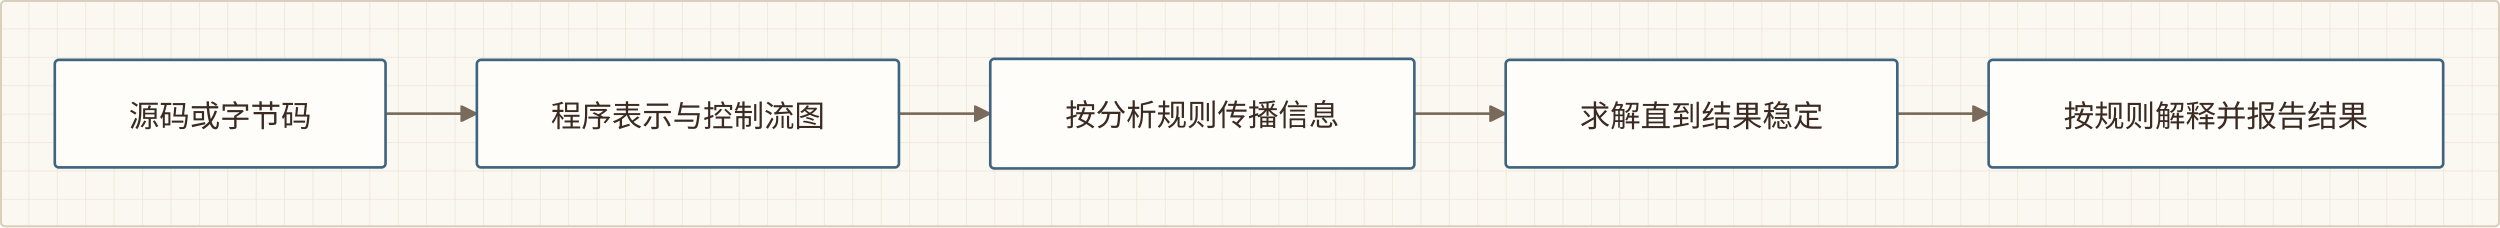
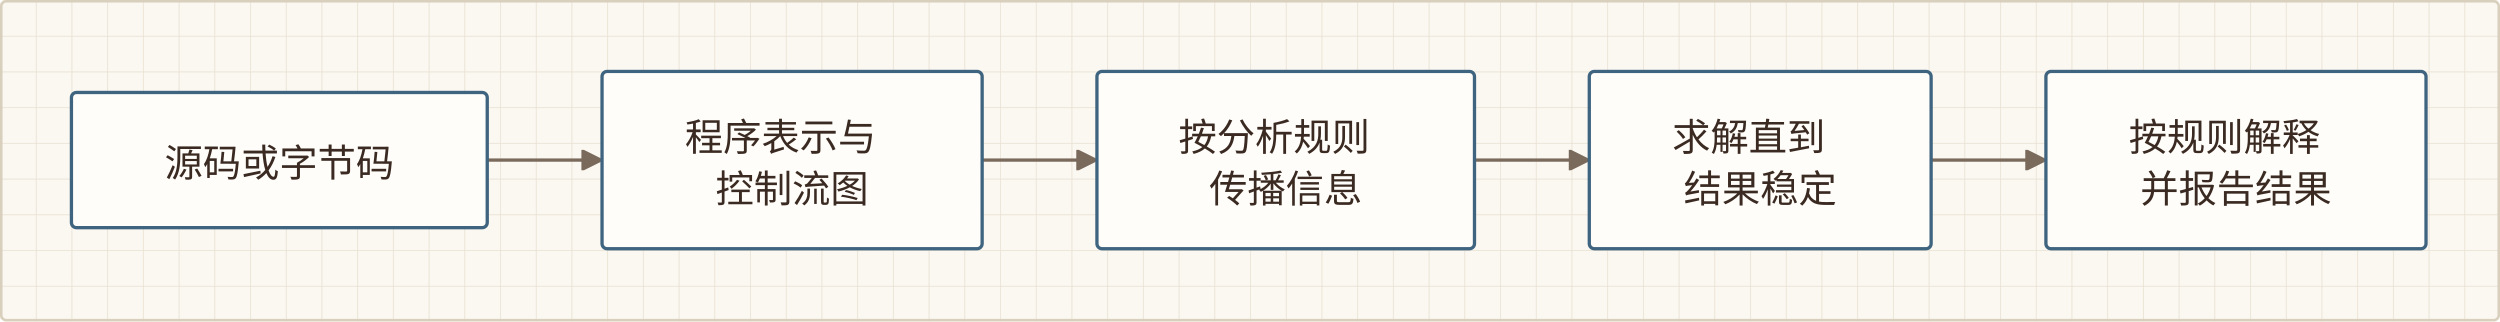
- <svg xmlns="http://www.w3.org/2000/svg" id="sa-01-series-1" width="1232" class="flowchart" height="112" viewBox="-19 -4 1232 112" role="graphics-document document" aria-roledescription="flowchart-v2">
+ <svg xmlns="http://www.w3.org/2000/svg" id="sa-01-series-1" width="980" class="flowchart" height="126" viewBox="-20 -3 980 126" role="graphics-document document" aria-roledescription="flowchart-v2">
  <style>#sa-01-series-1{font-family:Consolas, Menlo, DejaVu Sans Mono, Sarasa Mono SC, Microsoft YaHei, PingFang SC, Noto Sans CJK SC, monospace;font-size:15px;fill:#3a2a22;}@keyframes edge-animation-frame{from{stroke-dashoffset:0;}}@keyframes dash{to{stroke-dashoffset:0;}}#sa-01-series-1 .edge-animation-slow{stroke-dasharray:9,5!important;stroke-dashoffset:900;animation:dash 50s linear infinite;stroke-linecap:round;}#sa-01-series-1 .edge-animation-fast{stroke-dasharray:9,5!important;stroke-dashoffset:900;animation:dash 20s linear infinite;stroke-linecap:round;}#sa-01-series-1 .error-icon{fill:#f8ebe0;}#sa-01-series-1 .error-text{fill:#07141f;stroke:#07141f;}#sa-01-series-1 .edge-thickness-normal{stroke-width:1px;}#sa-01-series-1 .edge-thickness-thick{stroke-width:3.5px;}#sa-01-series-1 .edge-pattern-solid{stroke-dasharray:0;}#sa-01-series-1 .edge-thickness-invisible{stroke-width:0;fill:none;}#sa-01-series-1 .edge-pattern-dashed{stroke-dasharray:3;}#sa-01-series-1 .edge-pattern-dotted{stroke-dasharray:2;}#sa-01-series-1 .marker{fill:#7a6a5c;stroke:#7a6a5c;}#sa-01-series-1 .marker.cross{stroke:#7a6a5c;}#sa-01-series-1 svg{font-family:Consolas, Menlo, DejaVu Sans Mono, Sarasa Mono SC, Microsoft YaHei, PingFang SC, Noto Sans CJK SC, monospace;font-size:15px;}#sa-01-series-1 p{margin:0;}#sa-01-series-1 .label{font-family:Consolas, Menlo, DejaVu Sans Mono, Sarasa Mono SC, Microsoft YaHei, PingFang SC, Noto Sans CJK SC, monospace;color:#3a2a22;}#sa-01-series-1 .cluster-label text{fill:#7a6a5c;}#sa-01-series-1 .cluster-label span{color:#7a6a5c;}#sa-01-series-1 .cluster-label span p{background-color:transparent;}#sa-01-series-1 .label text,#sa-01-series-1 span{fill:#3a2a22;color:#3a2a22;}#sa-01-series-1 .node rect,#sa-01-series-1 .node circle,#sa-01-series-1 .node ellipse,#sa-01-series-1 .node polygon,#sa-01-series-1 .node path{fill:#fffdf9;stroke:#3f6480;stroke-width:1px;}#sa-01-series-1 .rough-node .label text,#sa-01-series-1 .node .label text,#sa-01-series-1 .image-shape .label,#sa-01-series-1 .icon-shape .label{text-anchor:middle;}#sa-01-series-1 .node .katex path{fill:#000;stroke:#000;stroke-width:1px;}#sa-01-series-1 .rough-node .label,#sa-01-series-1 .node .label,#sa-01-series-1 .image-shape .label,#sa-01-series-1 .icon-shape .label{text-align:center;}#sa-01-series-1 .node.clickable{cursor:pointer;}#sa-01-series-1 .root .anchor path{fill:#7a6a5c!important;stroke-width:0;stroke:#7a6a5c;}#sa-01-series-1 .arrowheadPath{fill:#04070d;}#sa-01-series-1 .edgePaths .path{stroke:#7a6a5c;stroke-width:1px;}#sa-01-series-1 .flowchart-link{stroke:#7a6a5c;fill:none;}#sa-01-series-1 .edgeLabel{background-color:#fbf8f2;text-align:center;}#sa-01-series-1 .edgeLabel p{background-color:#fbf8f2;}#sa-01-series-1 .edgeLabel rect{opacity:0.5;background-color:#fbf8f2;fill:#fbf8f2;}#sa-01-series-1 .labelBkg{background-color:rgba(251, 248, 242, 0.5);}#sa-01-series-1 .cluster rect{fill:rgba(122,106,92,0.05);stroke:#bfb29e;stroke-width:1px;}#sa-01-series-1 .cluster text{fill:#7a6a5c;}#sa-01-series-1 .cluster span{color:#7a6a5c;}#sa-01-series-1 .node .collapsed-indicator{fill:#bfb29e;stroke:none;opacity:0.6;}#sa-01-series-1 .node .collapsed-separator{stroke:#bfb29e;stroke-width:0.75px;}#sa-01-series-1 div.mermaidTooltip{position:absolute;text-align:center;max-width:200px;padding:2px;font-family:Consolas, Menlo, DejaVu Sans Mono, Sarasa Mono SC, Microsoft YaHei, PingFang SC, Noto Sans CJK SC, monospace;font-size:12px;background:#f8ebe0;border:1px solid hsl(27.5, 23.158%, 82.549%);border-radius:2px;pointer-events:none;z-index:100;}#sa-01-series-1 .flowchartTitleText{text-anchor:middle;font-size:18px;fill:#3a2a22;}#sa-01-series-1 rect.text{fill:none;stroke-width:0;}#sa-01-series-1 .icon-shape,#sa-01-series-1 .image-shape{background-color:#fbf8f2;text-align:center;}#sa-01-series-1 .icon-shape p,#sa-01-series-1 .image-shape p{background-color:#fbf8f2;padding:2px;}#sa-01-series-1 .icon-shape .label rect,#sa-01-series-1 .image-shape .label rect{opacity:0.5;background-color:#fbf8f2;fill:#fbf8f2;}#sa-01-series-1 .label-icon{display:inline-block;height:1em;overflow:visible;vertical-align:-0.125em;}#sa-01-series-1 .node .label-icon path{fill:currentColor;stroke:revert;stroke-width:revert;}#sa-01-series-1 .node .neo-node{stroke:#3f6480;}#sa-01-series-1 [data-look="neo"].node rect,#sa-01-series-1 [data-look="neo"].cluster rect,#sa-01-series-1 [data-look="neo"].node polygon{stroke:url(#sa-01-series-1-gradient);filter:drop-shadow( 1px 2px 2px rgba(185,185,185,1));}#sa-01-series-1 [data-look="neo"].swimlane.cluster rect{filter:none;}#sa-01-series-1 [data-look="neo"].node path{stroke:url(#sa-01-series-1-gradient);stroke-width:1px;}#sa-01-series-1 [data-look="neo"].node .outer-path{filter:drop-shadow( 1px 2px 2px rgba(185,185,185,1));}#sa-01-series-1 [data-look="neo"].node .neo-line path{stroke:#3f6480;filter:none;}#sa-01-series-1 [data-look="neo"].node circle{stroke:url(#sa-01-series-1-gradient);filter:drop-shadow( 1px 2px 2px rgba(185,185,185,1));}#sa-01-series-1 [data-look="neo"].node circle .state-start{fill:#000000;}#sa-01-series-1 [data-look="neo"].icon-shape .icon{fill:url(#sa-01-series-1-gradient);filter:drop-shadow( 1px 2px 2px rgba(185,185,185,1));}#sa-01-series-1 [data-look="neo"].icon-shape .icon-neo path{stroke:url(#sa-01-series-1-gradient);filter:drop-shadow( 1px 2px 2px rgba(185,185,185,1));}#sa-01-series-1 :root{--mermaid-font-family:Consolas, Menlo, DejaVu Sans Mono, Sarasa Mono SC, Microsoft YaHei, PingFang SC, Noto Sans CJK SC, monospace;}#sa-01-series-1 .default rect{fill:rgb(255, 253, 249)!important;stroke:rgb(63, 100, 128)!important;color:rgb(58, 42, 34)!important;stroke-width:1.3px!important;}#sa-01-series-1 .default polygon{fill:rgb(255, 253, 249)!important;stroke:rgb(63, 100, 128)!important;color:rgb(58, 42, 34)!important;stroke-width:1.3px!important;}#sa-01-series-1 .default ellipse{fill:rgb(255, 253, 249)!important;stroke:rgb(63, 100, 128)!important;color:rgb(58, 42, 34)!important;stroke-width:1.3px!important;}#sa-01-series-1 .default circle{fill:rgb(255, 253, 249)!important;stroke:rgb(63, 100, 128)!important;color:rgb(58, 42, 34)!important;stroke-width:1.3px!important;}#sa-01-series-1 .default path{fill:rgb(255, 253, 249)!important;stroke:rgb(63, 100, 128)!important;color:rgb(58, 42, 34)!important;stroke-width:1.3px!important;}#sa-01-series-1 .default tspan{fill:rgb(58, 42, 34)!important;}#sa-01-series-1 .statement rect{fill:rgb(255, 253, 249)!important;stroke:rgb(63, 100, 128)!important;color:rgb(58, 42, 34)!important;stroke-width:1.3px!important;}#sa-01-series-1 .statement polygon{fill:rgb(255, 253, 249)!important;stroke:rgb(63, 100, 128)!important;color:rgb(58, 42, 34)!important;stroke-width:1.3px!important;}#sa-01-series-1 .statement ellipse{fill:rgb(255, 253, 249)!important;stroke:rgb(63, 100, 128)!important;color:rgb(58, 42, 34)!important;stroke-width:1.3px!important;}#sa-01-series-1 .statement circle{fill:rgb(255, 253, 249)!important;stroke:rgb(63, 100, 128)!important;color:rgb(58, 42, 34)!important;stroke-width:1.3px!important;}#sa-01-series-1 .statement path{fill:rgb(255, 253, 249)!important;stroke:rgb(63, 100, 128)!important;color:rgb(58, 42, 34)!important;stroke-width:1.3px!important;}#sa-01-series-1 .statement tspan{fill:rgb(58, 42, 34)!important;}#sa-01-series-1 .branch rect{fill:rgb(248, 235, 224)!important;stroke:rgb(176, 109, 68)!important;color:rgb(110, 61, 32)!important;stroke-width:1.3px!important;}#sa-01-series-1 .branch polygon{fill:rgb(248, 235, 224)!important;stroke:rgb(176, 109, 68)!important;color:rgb(110, 61, 32)!important;stroke-width:1.3px!important;}#sa-01-series-1 .branch ellipse{fill:rgb(248, 235, 224)!important;stroke:rgb(176, 109, 68)!important;color:rgb(110, 61, 32)!important;stroke-width:1.3px!important;}#sa-01-series-1 .branch circle{fill:rgb(248, 235, 224)!important;stroke:rgb(176, 109, 68)!important;color:rgb(110, 61, 32)!important;stroke-width:1.3px!important;}#sa-01-series-1 .branch path{fill:rgb(248, 235, 224)!important;stroke:rgb(176, 109, 68)!important;color:rgb(110, 61, 32)!important;stroke-width:1.3px!important;}#sa-01-series-1 .branch tspan{fill:rgb(110, 61, 32)!important;}#sa-01-series-1 .merge rect{fill:rgb(230, 238, 232)!important;stroke:rgb(47, 74, 63)!important;color:rgb(34, 58, 48)!important;stroke-width:1.3px!important;}#sa-01-series-1 .merge polygon{fill:rgb(230, 238, 232)!important;stroke:rgb(47, 74, 63)!important;color:rgb(34, 58, 48)!important;stroke-width:1.3px!important;}#sa-01-series-1 .merge ellipse{fill:rgb(230, 238, 232)!important;stroke:rgb(47, 74, 63)!important;color:rgb(34, 58, 48)!important;stroke-width:1.3px!important;}#sa-01-series-1 .merge circle{fill:rgb(230, 238, 232)!important;stroke:rgb(47, 74, 63)!important;color:rgb(34, 58, 48)!important;stroke-width:1.3px!important;}#sa-01-series-1 .merge path{fill:rgb(230, 238, 232)!important;stroke:rgb(47, 74, 63)!important;color:rgb(34, 58, 48)!important;stroke-width:1.3px!important;}#sa-01-series-1 .merge tspan{fill:rgb(34, 58, 48)!important;}#sa-01-series-1 .object rect{fill:rgb(234, 240, 244)!important;stroke:rgb(63, 100, 128)!important;color:rgb(58, 42, 34)!important;stroke-width:1.3px!important;}#sa-01-series-1 .object polygon{fill:rgb(234, 240, 244)!important;stroke:rgb(63, 100, 128)!important;color:rgb(58, 42, 34)!important;stroke-width:1.3px!important;}#sa-01-series-1 .object ellipse{fill:rgb(234, 240, 244)!important;stroke:rgb(63, 100, 128)!important;color:rgb(58, 42, 34)!important;stroke-width:1.3px!important;}#sa-01-series-1 .object circle{fill:rgb(234, 240, 244)!important;stroke:rgb(63, 100, 128)!important;color:rgb(58, 42, 34)!important;stroke-width:1.3px!important;}#sa-01-series-1 .object path{fill:rgb(234, 240, 244)!important;stroke:rgb(63, 100, 128)!important;color:rgb(58, 42, 34)!important;stroke-width:1.3px!important;}#sa-01-series-1 .object tspan{fill:rgb(58, 42, 34)!important;}#sa-01-series-1 .field rect{fill:rgb(248, 235, 224)!important;stroke:rgb(176, 109, 68)!important;color:rgb(110, 61, 32)!important;stroke-width:1.3px!important;}#sa-01-series-1 .field polygon{fill:rgb(248, 235, 224)!important;stroke:rgb(176, 109, 68)!important;color:rgb(110, 61, 32)!important;stroke-width:1.3px!important;}#sa-01-series-1 .field ellipse{fill:rgb(248, 235, 224)!important;stroke:rgb(176, 109, 68)!important;color:rgb(110, 61, 32)!important;stroke-width:1.3px!important;}#sa-01-series-1 .field circle{fill:rgb(248, 235, 224)!important;stroke:rgb(176, 109, 68)!important;color:rgb(110, 61, 32)!important;stroke-width:1.3px!important;}#sa-01-series-1 .field path{fill:rgb(248, 235, 224)!important;stroke:rgb(176, 109, 68)!important;color:rgb(110, 61, 32)!important;stroke-width:1.3px!important;}#sa-01-series-1 .field tspan{fill:rgb(110, 61, 32)!important;}#sa-01-series-1 .note rect{fill:rgb(243, 238, 228)!important;stroke:rgb(154, 140, 123)!important;color:rgb(91, 76, 64)!important;stroke-width:1.3px!important;}#sa-01-series-1 .note polygon{fill:rgb(243, 238, 228)!important;stroke:rgb(154, 140, 123)!important;color:rgb(91, 76, 64)!important;stroke-width:1.3px!important;}#sa-01-series-1 .note ellipse{fill:rgb(243, 238, 228)!important;stroke:rgb(154, 140, 123)!important;color:rgb(91, 76, 64)!important;stroke-width:1.3px!important;}#sa-01-series-1 .note circle{fill:rgb(243, 238, 228)!important;stroke:rgb(154, 140, 123)!important;color:rgb(91, 76, 64)!important;stroke-width:1.3px!important;}#sa-01-series-1 .note path{fill:rgb(243, 238, 228)!important;stroke:rgb(154, 140, 123)!important;color:rgb(91, 76, 64)!important;stroke-width:1.3px!important;}#sa-01-series-1 .note tspan{fill:rgb(91, 76, 64)!important;}#sa-01-series-1 .aux rect{fill:rgb(251, 248, 242)!important;stroke:rgb(154, 140, 123)!important;color:rgb(122, 106, 92)!important;stroke-width:1.3px!important;stroke-dasharray:5,3!important;}#sa-01-series-1 .aux polygon{fill:rgb(251, 248, 242)!important;stroke:rgb(154, 140, 123)!important;color:rgb(122, 106, 92)!important;stroke-width:1.3px!important;stroke-dasharray:5,3!important;}#sa-01-series-1 .aux ellipse{fill:rgb(251, 248, 242)!important;stroke:rgb(154, 140, 123)!important;color:rgb(122, 106, 92)!important;stroke-width:1.3px!important;stroke-dasharray:5,3!important;}#sa-01-series-1 .aux circle{fill:rgb(251, 248, 242)!important;stroke:rgb(154, 140, 123)!important;color:rgb(122, 106, 92)!important;stroke-width:1.3px!important;stroke-dasharray:5,3!important;}#sa-01-series-1 .aux path{fill:rgb(251, 248, 242)!important;stroke:rgb(154, 140, 123)!important;color:rgb(122, 106, 92)!important;stroke-width:1.3px!important;stroke-dasharray:5,3!important;}#sa-01-series-1 .aux tspan{fill:rgb(122, 106, 92)!important;}#sa-01-series-1 .front rect{fill:rgb(234, 240, 244)!important;stroke:rgb(63, 100, 128)!important;color:rgb(58, 42, 34)!important;stroke-width:1.3px!important;}#sa-01-series-1 .front polygon{fill:rgb(234, 240, 244)!important;stroke:rgb(63, 100, 128)!important;color:rgb(58, 42, 34)!important;stroke-width:1.3px!important;}#sa-01-series-1 .front ellipse{fill:rgb(234, 240, 244)!important;stroke:rgb(63, 100, 128)!important;color:rgb(58, 42, 34)!important;stroke-width:1.3px!important;}#sa-01-series-1 .front circle{fill:rgb(234, 240, 244)!important;stroke:rgb(63, 100, 128)!important;color:rgb(58, 42, 34)!important;stroke-width:1.3px!important;}#sa-01-series-1 .front path{fill:rgb(234, 240, 244)!important;stroke:rgb(63, 100, 128)!important;color:rgb(58, 42, 34)!important;stroke-width:1.3px!important;}#sa-01-series-1 .front tspan{fill:rgb(58, 42, 34)!important;}#sa-01-series-1 .mid rect{fill:rgb(230, 238, 232)!important;stroke:rgb(47, 74, 63)!important;color:rgb(34, 58, 48)!important;stroke-width:1.3px!important;}#sa-01-series-1 .mid polygon{fill:rgb(230, 238, 232)!important;stroke:rgb(47, 74, 63)!important;color:rgb(34, 58, 48)!important;stroke-width:1.3px!important;}#sa-01-series-1 .mid ellipse{fill:rgb(230, 238, 232)!important;stroke:rgb(47, 74, 63)!important;color:rgb(34, 58, 48)!important;stroke-width:1.3px!important;}#sa-01-series-1 .mid circle{fill:rgb(230, 238, 232)!important;stroke:rgb(47, 74, 63)!important;color:rgb(34, 58, 48)!important;stroke-width:1.3px!important;}#sa-01-series-1 .mid path{fill:rgb(230, 238, 232)!important;stroke:rgb(47, 74, 63)!important;color:rgb(34, 58, 48)!important;stroke-width:1.3px!important;}#sa-01-series-1 .mid tspan{fill:rgb(34, 58, 48)!important;}#sa-01-series-1 .back rect{fill:rgb(248, 235, 224)!important;stroke:rgb(176, 109, 68)!important;color:rgb(110, 61, 32)!important;stroke-width:1.3px!important;}#sa-01-series-1 .back polygon{fill:rgb(248, 235, 224)!important;stroke:rgb(176, 109, 68)!important;color:rgb(110, 61, 32)!important;stroke-width:1.3px!important;}#sa-01-series-1 .back ellipse{fill:rgb(248, 235, 224)!important;stroke:rgb(176, 109, 68)!important;color:rgb(110, 61, 32)!important;stroke-width:1.3px!important;}#sa-01-series-1 .back circle{fill:rgb(248, 235, 224)!important;stroke:rgb(176, 109, 68)!important;color:rgb(110, 61, 32)!important;stroke-width:1.3px!important;}#sa-01-series-1 .back path{fill:rgb(248, 235, 224)!important;stroke:rgb(176, 109, 68)!important;color:rgb(110, 61, 32)!important;stroke-width:1.3px!important;}#sa-01-series-1 .back tspan{fill:rgb(110, 61, 32)!important;}#sa-01-series-1 .block rect{fill:rgb(255, 253, 249)!important;stroke:rgb(63, 100, 128)!important;color:rgb(58, 42, 34)!important;stroke-width:1.3px!important;}#sa-01-series-1 .block polygon{fill:rgb(255, 253, 249)!important;stroke:rgb(63, 100, 128)!important;color:rgb(58, 42, 34)!important;stroke-width:1.3px!important;}#sa-01-series-1 .block ellipse{fill:rgb(255, 253, 249)!important;stroke:rgb(63, 100, 128)!important;color:rgb(58, 42, 34)!important;stroke-width:1.3px!important;}#sa-01-series-1 .block circle{fill:rgb(255, 253, 249)!important;stroke:rgb(63, 100, 128)!important;color:rgb(58, 42, 34)!important;stroke-width:1.3px!important;}#sa-01-series-1 .block path{fill:rgb(255, 253, 249)!important;stroke:rgb(63, 100, 128)!important;color:rgb(58, 42, 34)!important;stroke-width:1.3px!important;}#sa-01-series-1 .block tspan{fill:rgb(58, 42, 34)!important;}</style>
  <style>#sa-01-series-1 .edge-thickness-normal{stroke-width:1.3px;}#sa-01-series-1 .edge-thickness-thick{stroke-width:2.8px;}#sa-01-series-1 .edge-pattern-dotted{stroke-dasharray:4 4;}#sa-01-series-1 .edgeLabel text,#sa-01-series-1 .edgeLabel tspan{fill:#7a6a5c;}#sa-01-series-1 .edgeLabel rect,#sa-01-series-1 .labelBkg{fill:#fbf8f2;opacity:1;}#sa-01-series-1 .cluster rect{fill:rgba(122,106,92,0.05);stroke:#bfb29e;stroke-width:1px;rx:2px;}#sa-01-series-1 .cluster-label text,#sa-01-series-1 .cluster-label tspan{fill:#7a6a5c;}#sa-01-series-1 .cluster-label text{paint-order:stroke;stroke:#f5f1eb;stroke-width:5px;stroke-linejoin:round;}</style>
  <defs>
-     <pattern id="sa-01-series-1-grid" x="-19" y="-4" width="14" height="14" patternUnits="userSpaceOnUse">
+     <pattern id="sa-01-series-1-grid" x="-20" y="-3" width="14" height="14" patternUnits="userSpaceOnUse">
      <path d="M14 0H0V14" fill="none" stroke="#e9e1d2" stroke-width="0.6" />
    </pattern>
  </defs>
  <g class="blueprint-plate">
-     <rect x="-19" y="-4" width="1232" height="112" rx="2" fill="#fbf8f2" />
-     <rect x="-19" y="-4" width="1232" height="112" rx="2" fill="url(#sa-01-series-1-grid)" />
-     <rect x="-18.5" y="-3.5" width="1231" height="111" rx="2" fill="none" stroke="#d9cfbd" stroke-width="1" />
+     <rect x="-20" y="-3" width="980" height="126" rx="2" fill="#fbf8f2" />
+     <rect x="-20" y="-3" width="980" height="126" rx="2" fill="url(#sa-01-series-1-grid)" />
+     <rect x="-19.5" y="-2.5" width="979" height="125" rx="2" fill="none" stroke="#d9cfbd" stroke-width="1" />
  </g>
  <g>
    <marker id="sa-01-series-1_flowchart-v2-pointEnd" class="marker flowchart-v2" viewBox="0 0 10 10" refX="5" refY="5" markerUnits="userSpaceOnUse" markerWidth="8" markerHeight="8" orient="auto">
      <path d="M 0 0 L 10 5 L 0 10 z" class="arrowMarkerPath" style="stroke-width: 1; stroke-dasharray: 1, 0;" />
    </marker>
    <marker id="sa-01-series-1_flowchart-v2-pointStart" class="marker flowchart-v2" viewBox="0 0 10 10" refX="4.5" refY="5" markerUnits="userSpaceOnUse" markerWidth="8" markerHeight="8" orient="auto">
      <path d="M 0 5 L 10 10 L 10 0 z" class="arrowMarkerPath" style="stroke-width: 1; stroke-dasharray: 1, 0;" />
    </marker>
    <marker id="sa-01-series-1_flowchart-v2-pointEnd-margin" class="marker flowchart-v2" viewBox="0 0 11.5 14" refX="11.5" refY="7" markerUnits="userSpaceOnUse" markerWidth="10.5" markerHeight="14" orient="auto">
      <path d="M 0 0 L 11.5 7 L 0 14 z" class="arrowMarkerPath" style="stroke-width: 0; stroke-dasharray: 1, 0;" />
    </marker>
    <marker id="sa-01-series-1_flowchart-v2-pointStart-margin" class="marker flowchart-v2" viewBox="0 0 11.5 14" refX="1" refY="7" markerUnits="userSpaceOnUse" markerWidth="11.5" markerHeight="14" orient="auto">
      <polygon points="0,7 11.5,14 11.5,0" class="arrowMarkerPath" style="stroke-width: 0; stroke-dasharray: 1, 0;" />
    </marker>
    <marker id="sa-01-series-1_flowchart-v2-circleEnd" class="marker flowchart-v2" viewBox="0 0 10 10" refX="11" refY="5" markerUnits="userSpaceOnUse" markerWidth="11" markerHeight="11" orient="auto">
      <circle cx="5" cy="5" r="5" class="arrowMarkerPath" style="stroke-width: 1; stroke-dasharray: 1, 0;" />
    </marker>
    <marker id="sa-01-series-1_flowchart-v2-circleStart" class="marker flowchart-v2" viewBox="0 0 10 10" refX="-1" refY="5" markerUnits="userSpaceOnUse" markerWidth="11" markerHeight="11" orient="auto">
      <circle cx="5" cy="5" r="5" class="arrowMarkerPath" style="stroke-width: 1; stroke-dasharray: 1, 0;" />
    </marker>
    <marker id="sa-01-series-1_flowchart-v2-circleEnd-margin" class="marker flowchart-v2" viewBox="0 0 10 10" refY="5" refX="12.25" markerUnits="userSpaceOnUse" markerWidth="14" markerHeight="14" orient="auto">
      <circle cx="5" cy="5" r="5" class="arrowMarkerPath" style="stroke-width: 0; stroke-dasharray: 1, 0;" />
    </marker>
    <marker id="sa-01-series-1_flowchart-v2-circleStart-margin" class="marker flowchart-v2" viewBox="0 0 10 10" refX="-2" refY="5" markerUnits="userSpaceOnUse" markerWidth="14" markerHeight="14" orient="auto">
      <circle cx="5" cy="5" r="5" class="arrowMarkerPath" style="stroke-width: 0; stroke-dasharray: 1, 0;" />
    </marker>
    <marker id="sa-01-series-1_flowchart-v2-crossEnd" class="marker cross flowchart-v2" viewBox="0 0 11 11" refX="12" refY="5.2" markerUnits="userSpaceOnUse" markerWidth="11" markerHeight="11" orient="auto">
      <path d="M 1,1 l 9,9 M 10,1 l -9,9" class="arrowMarkerPath" style="stroke-width: 2; stroke-dasharray: 1, 0;" />
    </marker>
    <marker id="sa-01-series-1_flowchart-v2-crossStart" class="marker cross flowchart-v2" viewBox="0 0 11 11" refX="-1" refY="5.2" markerUnits="userSpaceOnUse" markerWidth="11" markerHeight="11" orient="auto">
      <path d="M 1,1 l 9,9 M 10,1 l -9,9" class="arrowMarkerPath" style="stroke-width: 2; stroke-dasharray: 1, 0;" />
    </marker>
    <marker id="sa-01-series-1_flowchart-v2-crossEnd-margin" class="marker cross flowchart-v2" viewBox="0 0 15 15" refX="17.7" refY="7.5" markerUnits="userSpaceOnUse" markerWidth="12" markerHeight="12" orient="auto">
      <path d="M 1,1 L 14,14 M 1,14 L 14,1" class="arrowMarkerPath" style="stroke-width: 2.5;" />
    </marker>
    <marker id="sa-01-series-1_flowchart-v2-crossStart-margin" class="marker cross flowchart-v2" viewBox="0 0 15 15" refX="-3.5" refY="7.5" markerUnits="userSpaceOnUse" markerWidth="12" markerHeight="12" orient="auto">
      <path d="M 1,1 L 14,14 M 1,14 L 14,1" class="arrowMarkerPath" style="stroke-width: 2.5; stroke-dasharray: 1, 0;" />
    </marker>
    <g class="root">
      <g class="clusters" />
      <g class="edgePaths">
-         <path d="M171,52L193.5,52L212,52" id="sa-01-series-1-L_A_B_0" class="edge-thickness-normal edge-pattern-solid edge-thickness-normal edge-pattern-solid flowchart-link" style=";" data-edge="true" data-et="edge" data-id="L_A_B_0" data-points="W3sieCI6MTcxLCJ5Ijo1Mn0seyJ4IjoxOTMuNSwieSI6NTJ9LHsieCI6MjE2LCJ5Ijo1Mn1d" data-look="classic" marker-end="url(#sa-01-series-1_flowchart-v2-pointEnd)" />
-         <path d="M424,52L446.5,52L465,52" id="sa-01-series-1-L_B_C_0" class="edge-thickness-normal edge-pattern-solid edge-thickness-normal edge-pattern-solid flowchart-link" style=";" data-edge="true" data-et="edge" data-id="L_B_C_0" data-points="W3sieCI6NDI0LCJ5Ijo1Mn0seyJ4Ijo0NDYuNSwieSI6NTJ9LHsieCI6NDY5LCJ5Ijo1Mn1d" data-look="classic" marker-end="url(#sa-01-series-1_flowchart-v2-pointEnd)" />
-         <path d="M678,52L700.5,52L719,52" id="sa-01-series-1-L_C_D_0" class="edge-thickness-normal edge-pattern-solid edge-thickness-normal edge-pattern-solid flowchart-link" style=";" data-edge="true" data-et="edge" data-id="L_C_D_0" data-points="W3sieCI6Njc4LCJ5Ijo1Mn0seyJ4Ijo3MDAuNSwieSI6NTJ9LHsieCI6NzIzLCJ5Ijo1Mn1d" data-look="classic" marker-end="url(#sa-01-series-1_flowchart-v2-pointEnd)" />
-         <path d="M916,52L938.5,52L957,52" id="sa-01-series-1-L_D_E_0" class="edge-thickness-normal edge-pattern-solid edge-thickness-normal edge-pattern-solid flowchart-link" style=";" data-edge="true" data-et="edge" data-id="L_D_E_0" data-points="W3sieCI6OTE2LCJ5Ijo1Mn0seyJ4Ijo5MzguNSwieSI6NTJ9LHsieCI6OTYxLCJ5Ijo1Mn1d" data-look="classic" marker-end="url(#sa-01-series-1_flowchart-v2-pointEnd)" />
+         <path d="M171,59.75L193.5,59.75L212,59.75" id="sa-01-series-1-L_A_B_0" class="edge-thickness-normal edge-pattern-solid edge-thickness-normal edge-pattern-solid flowchart-link" style=";" data-edge="true" data-et="edge" data-id="L_A_B_0" data-points="W3sieCI6MTcxLCJ5Ijo1OS43NX0seyJ4IjoxOTMuNSwieSI6NTkuNzV9LHsieCI6MjE2LCJ5Ijo1OS43NX1d" data-look="classic" marker-end="url(#sa-01-series-1_flowchart-v2-pointEnd)" />
+         <path d="M365,59.75L387.5,59.75L406,59.75" id="sa-01-series-1-L_B_C_0" class="edge-thickness-normal edge-pattern-solid edge-thickness-normal edge-pattern-solid flowchart-link" style=";" data-edge="true" data-et="edge" data-id="L_B_C_0" data-points="W3sieCI6MzY1LCJ5Ijo1OS43NX0seyJ4IjozODcuNSwieSI6NTkuNzV9LHsieCI6NDEwLCJ5Ijo1OS43NX1d" data-look="classic" marker-end="url(#sa-01-series-1_flowchart-v2-pointEnd)" />
+         <path d="M558,59.75L580.5,59.75L599,59.75" id="sa-01-series-1-L_C_D_0" class="edge-thickness-normal edge-pattern-solid edge-thickness-normal edge-pattern-solid flowchart-link" style=";" data-edge="true" data-et="edge" data-id="L_C_D_0" data-points="W3sieCI6NTU4LCJ5Ijo1OS43NX0seyJ4Ijo1ODAuNSwieSI6NTkuNzV9LHsieCI6NjAzLCJ5Ijo1OS43NX1d" data-look="classic" marker-end="url(#sa-01-series-1_flowchart-v2-pointEnd)" />
+         <path d="M737,59.75L759.5,59.75L778,59.75" id="sa-01-series-1-L_D_E_0" class="edge-thickness-normal edge-pattern-solid edge-thickness-normal edge-pattern-solid flowchart-link" style=";" data-edge="true" data-et="edge" data-id="L_D_E_0" data-points="W3sieCI6NzM3LCJ5Ijo1OS43NX0seyJ4Ijo3NTkuNSwieSI6NTkuNzV9LHsieCI6NzgyLCJ5Ijo1OS43NX1d" data-look="classic" marker-end="url(#sa-01-series-1_flowchart-v2-pointEnd)" />
      </g>
      <g class="edgeLabels">
        <g class="edgeLabel">
          <g class="label" data-id="L_A_B_0" transform="translate(0, 0)">
            <text y="-10.1" text-anchor="middle">
              <tspan class="text-outer-tspan row" x="0" y="-0.1em" dy="1.1em" text-anchor="middle" />
            </text>
          </g>
        </g>
        <g>
          <rect class="background" style="stroke: none" />
        </g>
        <g class="edgeLabel">
          <g class="label" data-id="L_B_C_0" transform="translate(0, 0)">
            <text y="-10.1" text-anchor="middle">
              <tspan class="text-outer-tspan row" x="0" y="-0.1em" dy="1.1em" text-anchor="middle" />
            </text>
          </g>
        </g>
        <g>
          <rect class="background" style="stroke: none" />
        </g>
        <g class="edgeLabel">
          <g class="label" data-id="L_C_D_0" transform="translate(0, 0)">
            <text y="-10.1" text-anchor="middle">
              <tspan class="text-outer-tspan row" x="0" y="-0.1em" dy="1.1em" text-anchor="middle" />
            </text>
          </g>
        </g>
        <g>
          <rect class="background" style="stroke: none" />
        </g>
        <g class="edgeLabel">
          <g class="label" data-id="L_D_E_0" transform="translate(0, 0)">
            <text y="-10.1" text-anchor="middle">
              <tspan class="text-outer-tspan row" x="0" y="-0.1em" dy="1.1em" text-anchor="middle" />
            </text>
          </g>
        </g>
        <g>
          <rect class="background" style="stroke: none" />
        </g>
      </g>
      <g class="nodes">
-         <g class="node default" id="sa-01-series-1-flowchart-A-0" data-look="classic" transform="translate(89.5, 52)">
+         <g class="node default" id="sa-01-series-1-flowchart-A-0" data-look="classic" transform="translate(89.5, 59.75)">
          <rect class="basic label-container" style="fill:#fffdf9 !important;stroke:#3f6480 !important;stroke-width:1.3px !important" x="-81.5" y="-26.5" width="163" height="53" rx="2" ry="2" />
          <g class="label" style="color:#3a2a22 !important" transform="translate(0, -8.5)">
            <rect />
            <g>
              <rect class="background" style="stroke: none" />
              <text y="-10.1" style="fill:#3a2a22 !important">
                <tspan class="text-outer-tspan row" x="0" y="-0.1em" dy="1.1em">
                  <tspan font-style="normal" class="text-inner-tspan" font-weight="normal">源码或字节码</tspan>
                </tspan>
              </text>
            </g>
          </g>
        </g>
-         <g class="node default" id="sa-01-series-1-flowchart-B-1" data-look="classic" transform="translate(320, 52)">
-           <rect class="basic label-container" style="fill:#fffdf9 !important;stroke:#3f6480 !important;stroke-width:1.3px !important" x="-104" y="-26.5" width="208" height="53" rx="2" ry="2" />
-           <g class="label" style="color:#3a2a22 !important" transform="translate(0, -8.5)">
-             <rect />
-             <g>
-               <rect class="background" style="stroke: none" />
-               <text y="-10.1" style="fill:#3a2a22 !important">
-                 <tspan class="text-outer-tspan row" x="0" y="-0.1em" dy="1.1em">
-                   <tspan font-style="normal" class="text-inner-tspan" font-weight="normal">程序表示与控制流图</tspan>
-                 </tspan>
-               </text>
-             </g>
-           </g>
-         </g>
-         <g class="node default" id="sa-01-series-1-flowchart-C-3" data-look="classic" transform="translate(573.5, 52)">
-           <rect class="basic label-container" style="fill:#fffdf9 !important;stroke:#3f6480 !important;stroke-width:1.3px !important" x="-104.5" y="-27" width="209" height="54" rx="2" ry="2" />
-           <g class="label" style="color:#3a2a22 !important" transform="translate(0, -9)">
-             <rect />
-             <g>
-               <rect class="background" style="stroke: none" />
-               <text y="-10.1" style="fill:#3a2a22 !important">
-                 <tspan class="text-outer-tspan row" x="0" y="-0.1em" dy="1.1em">
-                   <tspan font-style="normal" class="text-inner-tspan" font-weight="normal">按分析规则传播信息</tspan>
-                 </tspan>
-               </text>
-             </g>
-           </g>
-         </g>
-         <g class="node default" id="sa-01-series-1-flowchart-D-5" data-look="classic" transform="translate(819.5, 52)">
-           <rect class="basic label-container" style="fill:#fffdf9 !important;stroke:#3f6480 !important;stroke-width:1.3px !important" x="-96.5" y="-26.5" width="193" height="53" rx="2" ry="2" />
-           <g class="label" style="color:#3a2a22 !important" transform="translate(0, -8.5)">
-             <rect />
-             <g>
-               <rect class="background" style="stroke: none" />
-               <text y="-10.1" style="fill:#3a2a22 !important">
-                 <tspan class="text-outer-tspan row" x="0" y="-0.1em" dy="1.1em">
-                   <tspan font-style="normal" class="text-inner-tspan" font-weight="normal">求解直到结果稳定</tspan>
-                 </tspan>
-               </text>
-             </g>
-           </g>
-         </g>
-         <g class="node default" id="sa-01-series-1-flowchart-E-7" data-look="classic" transform="translate(1073, 52)">
-           <rect class="basic label-container" style="fill:#fffdf9 !important;stroke:#3f6480 !important;stroke-width:1.3px !important" x="-112" y="-26.5" width="224" height="53" rx="2" ry="2" />
-           <g class="label" style="color:#3a2a22 !important" transform="translate(0, -8.5)">
-             <rect />
-             <g>
-               <rect class="background" style="stroke: none" />
-               <text y="-10.1" style="fill:#3a2a22 !important">
-                 <tspan class="text-outer-tspan row" x="0" y="-0.1em" dy="1.1em">
-                   <tspan font-style="normal" class="text-inner-tspan" font-weight="normal">按规则解释并报告结果</tspan>
+         <g class="node default" id="sa-01-series-1-flowchart-B-1" data-look="classic" transform="translate(290.5, 59.75)">
+           <rect class="basic label-container" style="fill:#fffdf9 !important;stroke:#3f6480 !important;stroke-width:1.3px !important" x="-74.5" y="-34.75" width="149" height="69.5" rx="2" ry="2" />
+           <g class="label" style="color:#3a2a22 !important" transform="translate(0, -16.75)">
+             <rect />
+             <g>
+               <rect class="background" style="stroke: none" />
+               <text y="-10.1" style="fill:#3a2a22 !important">
+                 <tspan class="text-outer-tspan row" x="0" y="-0.225em" dy="1.1em">
+                   <tspan font-style="normal" class="text-inner-tspan" font-weight="normal">程序表示与</tspan>
+                 </tspan>
+                 <tspan class="text-outer-tspan row" x="0" y="1.125em" dy="1.1em">
+                   <tspan font-style="normal" class="text-inner-tspan" font-weight="normal">控制流图</tspan>
+                 </tspan>
+               </text>
+             </g>
+           </g>
+         </g>
+         <g class="node default" id="sa-01-series-1-flowchart-C-3" data-look="classic" transform="translate(484, 59.75)">
+           <rect class="basic label-container" style="fill:#fffdf9 !important;stroke:#3f6480 !important;stroke-width:1.3px !important" x="-74" y="-34.75" width="148" height="69.5" rx="2" ry="2" />
+           <g class="label" style="color:#3a2a22 !important" transform="translate(0, -16.75)">
+             <rect />
+             <g>
+               <rect class="background" style="stroke: none" />
+               <text y="-10.1" style="fill:#3a2a22 !important">
+                 <tspan class="text-outer-tspan row" x="0" y="-0.225em" dy="1.1em">
+                   <tspan font-style="normal" class="text-inner-tspan" font-weight="normal">按分析规则</tspan>
+                 </tspan>
+                 <tspan class="text-outer-tspan row" x="0" y="1.125em" dy="1.1em">
+                   <tspan font-style="normal" class="text-inner-tspan" font-weight="normal">传播信息</tspan>
+                 </tspan>
+               </text>
+             </g>
+           </g>
+         </g>
+         <g class="node default" id="sa-01-series-1-flowchart-D-5" data-look="classic" transform="translate(670, 59.75)">
+           <rect class="basic label-container" style="fill:#fffdf9 !important;stroke:#3f6480 !important;stroke-width:1.3px !important" x="-67" y="-34.75" width="134" height="69.5" rx="2" ry="2" />
+           <g class="label" style="color:#3a2a22 !important" transform="translate(0, -16.75)">
+             <rect />
+             <g>
+               <rect class="background" style="stroke: none" />
+               <text y="-10.1" style="fill:#3a2a22 !important">
+                 <tspan class="text-outer-tspan row" x="0" y="-0.225em" dy="1.1em">
+                   <tspan font-style="normal" class="text-inner-tspan" font-weight="normal">求解直到</tspan>
+                 </tspan>
+                 <tspan class="text-outer-tspan row" x="0" y="1.125em" dy="1.1em">
+                   <tspan font-style="normal" class="text-inner-tspan" font-weight="normal">结果稳定</tspan>
+                 </tspan>
+               </text>
+             </g>
+           </g>
+         </g>
+         <g class="node default" id="sa-01-series-1-flowchart-E-7" data-look="classic" transform="translate(856.5, 59.75)">
+           <rect class="basic label-container" style="fill:#fffdf9 !important;stroke:#3f6480 !important;stroke-width:1.3px !important" x="-74.5" y="-34.75" width="149" height="69.5" rx="2" ry="2" />
+           <g class="label" style="color:#3a2a22 !important" transform="translate(0, -16.75)">
+             <rect />
+             <g>
+               <rect class="background" style="stroke: none" />
+               <text y="-10.1" style="fill:#3a2a22 !important">
+                 <tspan class="text-outer-tspan row" x="0" y="-0.225em" dy="1.1em">
+                   <tspan font-style="normal" class="text-inner-tspan" font-weight="normal">按规则解释</tspan>
+                 </tspan>
+                 <tspan class="text-outer-tspan row" x="0" y="1.125em" dy="1.1em">
+                   <tspan font-style="normal" class="text-inner-tspan" font-weight="normal">并报告结果</tspan>
                </tspan>
              </text>
            </g>
          </g>
        </g>
      </g>
    </g>
  </g>
  <defs>
    <filter id="sa-01-series-1-drop-shadow" height="130%" width="130%">
      <feDropShadow dx="4" dy="4" stdDeviation="0" flood-opacity="0.06" flood-color="#000000" />
    </filter>
  </defs>
  <defs>
    <filter id="sa-01-series-1-drop-shadow-small" height="150%" width="150%">
      <feDropShadow dx="2" dy="2" stdDeviation="0" flood-opacity="0.06" flood-color="#000000" />
    </filter>
  </defs>
  <linearGradient id="sa-01-series-1-gradient" gradientUnits="objectBoundingBox" x1="0%" y1="0%" x2="100%" y2="0%">
    <stop offset="0%" stop-color="#3f6480" stop-opacity="1" />
    <stop offset="100%" stop-color="hsl(135, 0%, 81.765%)" stop-opacity="1" />
  </linearGradient>
  <g class="cluster-titles" />
</svg>
